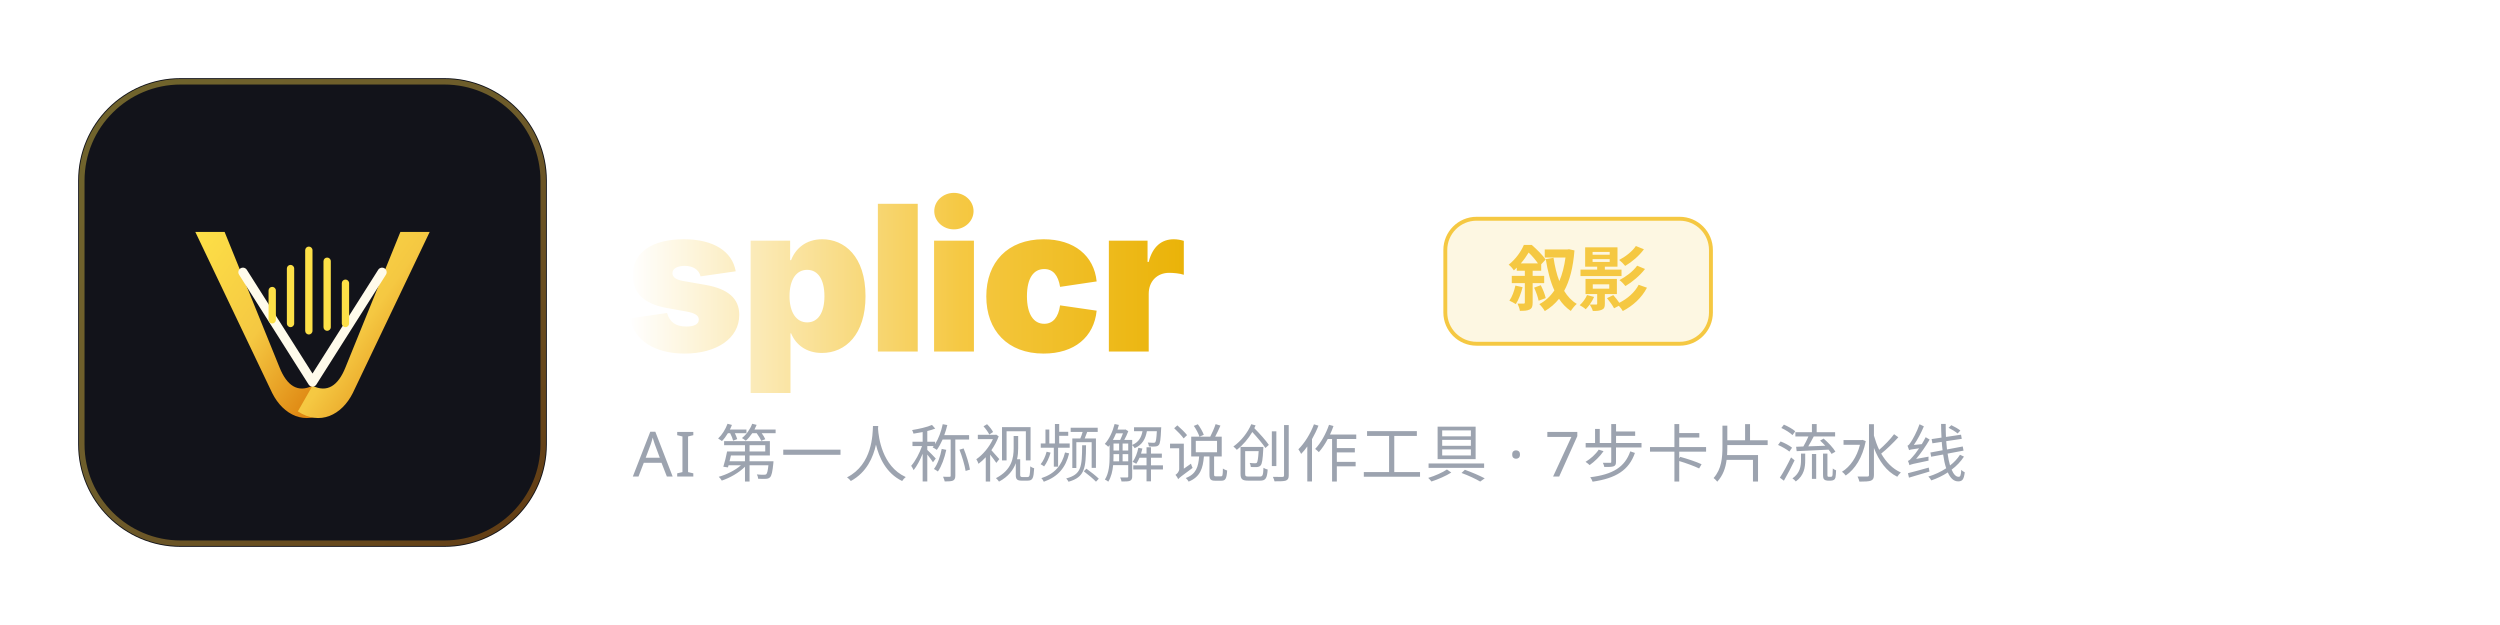
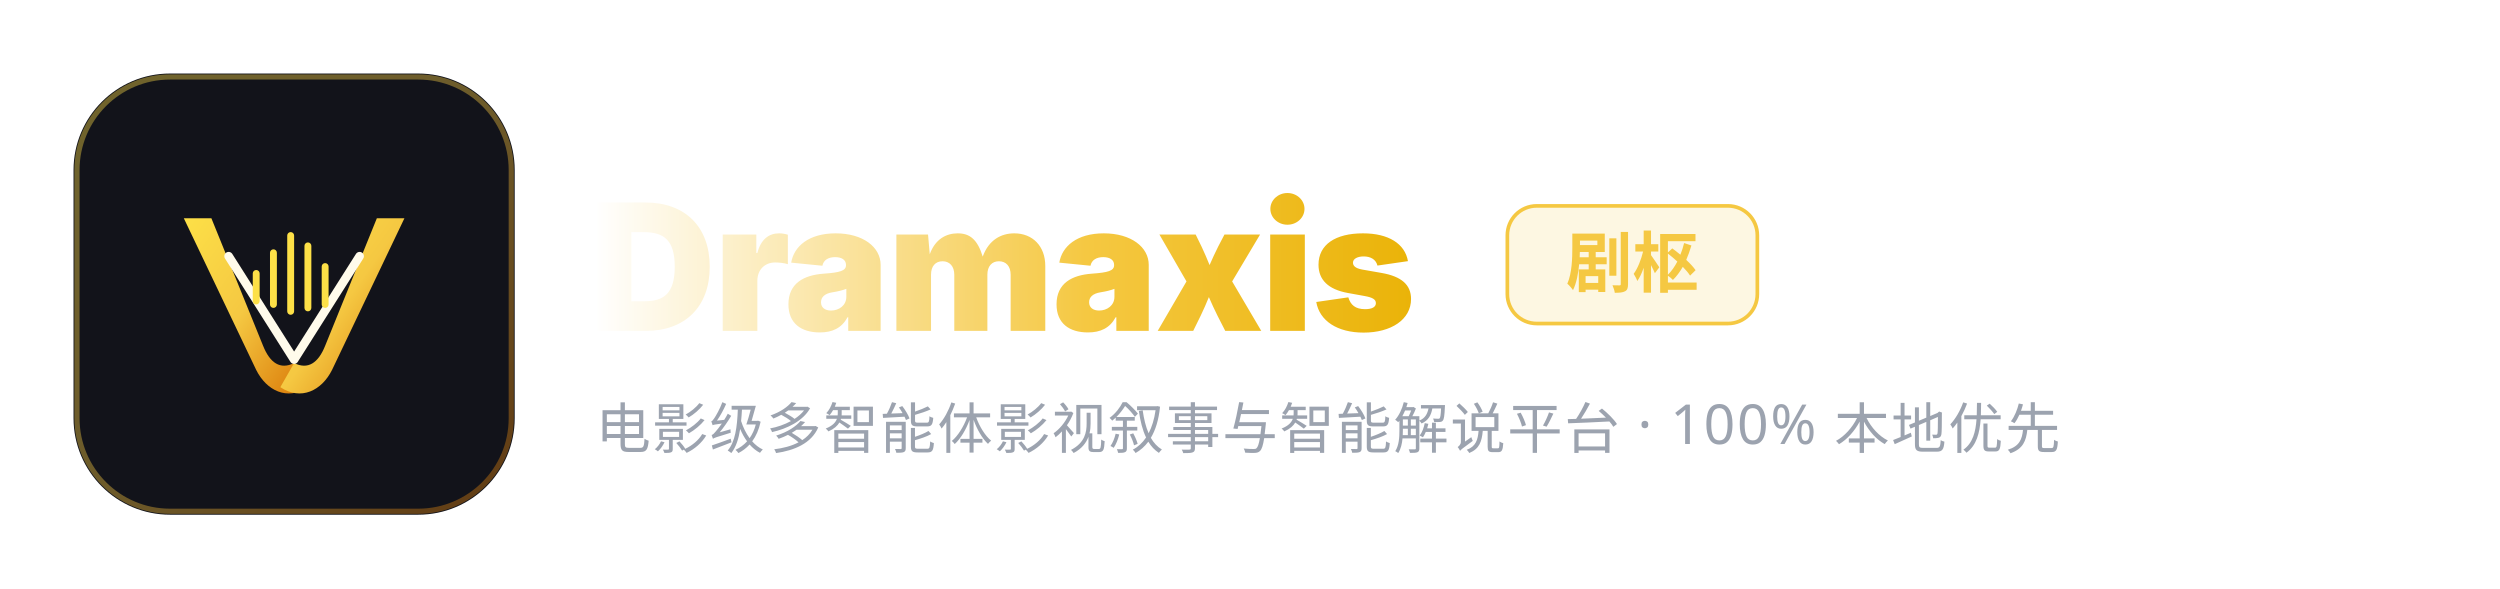
- <svg xmlns="http://www.w3.org/2000/svg" viewBox="0 0 640 160" role="img" aria-label="splicr horizontal logo">
+ <svg xmlns="http://www.w3.org/2000/svg" viewBox="0 0 680 160" role="img" aria-label="Dramaxis horizontal logo">
  <defs>
    <linearGradient id="hzGold" x1="0%" y1="0%" x2="100%" y2="100%">
      <stop offset="0%" stop-color="#FDE047" />
      <stop offset="50%" stop-color="#F5C842" />
      <stop offset="100%" stop-color="#D97706" />
    </linearGradient>
    <linearGradient id="hzTextGold" x1="0%" y1="0%" x2="100%" y2="0%">
      <stop offset="0%" stop-color="#FFFFFF" />
      <stop offset="60%" stop-color="#F5C842" />
      <stop offset="100%" stop-color="#EAB308" />
    </linearGradient>
+     <filter id="glow">
+       <feGaussianBlur stdDeviation="2" result="blur" />
+       <feMerge>
+         <feMergeNode in="blur" />
+         <feMergeNode in="SourceGraphic" />
+       </feMerge>
+     </filter>
  </defs>
  <g transform="translate(20, 20) scale(0.46875)">
    <rect width="256" height="256" rx="56" ry="56" fill="#12131A" />
    <rect x="2" y="2" width="252" height="252" rx="54" ry="54" fill="none" stroke="url(#hzGold)" stroke-width="3" opacity="0.4" />
    <g transform="translate(128 126)">
      <path d="M -64 -42 L -22 46 C -16 58 -4 64 8 56 L 0 42 C -8 46 -14 42 -18 32 L -48 -42 Z" fill="url(#hzGold)" />
      <path d="M 64 -42 L 22 46 C 16 58 4 64 -8 56 L 0 42 C 8 46 14 42 18 32 L 48 -42 Z" fill="url(#hzGold)" />
      <path d="M -38 -20 L 0 40 L 38 -20" fill="none" stroke="#FFFBEB" stroke-width="5" stroke-linecap="round" stroke-linejoin="round" />
      <g fill="#FDE047">
        <rect x="-24" y="-12" width="4" height="20" rx="2" />
        <rect x="-14" y="-24" width="4" height="34" rx="2" />
        <rect x="-4" y="-34" width="4" height="48" rx="2" />
        <rect x="6" y="-28" width="4" height="40" rx="2" />
        <rect x="16" y="-16" width="4" height="26" rx="2" />
      </g>
    </g>
  </g>
  <g transform="translate(160, 42)">
-     <text x="0" y="48" font-family="Inter, -apple-system, BlinkMacSystemFont, 'Segoe UI', Roboto, sans-serif" font-size="52" font-weight="900" letter-spacing="-1" fill="url(#hzTextGold)">splicr</text>
-     <rect x="210" y="14" width="68" height="32" rx="8" fill="#F5C842" fill-opacity="0.15" stroke="#F5C842" stroke-width="1" />
-     <text x="244" y="36" font-family="'PingFang SC', 'Microsoft YaHei', sans-serif" font-size="18" font-weight="700" fill="#F5C842" text-anchor="middle">叙影</text>
-     <text x="2" y="80" font-family="'PingFang SC', 'Microsoft YaHei', sans-serif" font-size="16" font-weight="500" fill="#9CA3AF" letter-spacing="0.5">AI 第一人称视频解说创作工具 · 7步卡片流水线</text>
+     <text x="0" y="48" font-family="Inter, -apple-system, BlinkMacSystemFont, 'Segoe UI', Roboto, sans-serif" font-size="48" font-weight="900" letter-spacing="-0.5" fill="url(#hzTextGold)">Dramaxis</text>
+     <rect x="250" y="14" width="68" height="32" rx="8" fill="#F5C842" fill-opacity="0.15" stroke="#F5C842" stroke-width="1" />
+     <text x="284" y="36" font-family="'PingFang SC', 'Microsoft YaHei', sans-serif" font-size="18" font-weight="700" fill="#F5C842" text-anchor="middle">剧枢</text>
+     <text x="2" y="80" font-family="'PingFang SC', 'Microsoft YaHei', sans-serif" font-size="15" font-weight="500" fill="#9CA3AF" letter-spacing="0.5">电影级多智能体影视叙事与智能解说平台 · 100% 本地优先</text>
  </g>
</svg>
